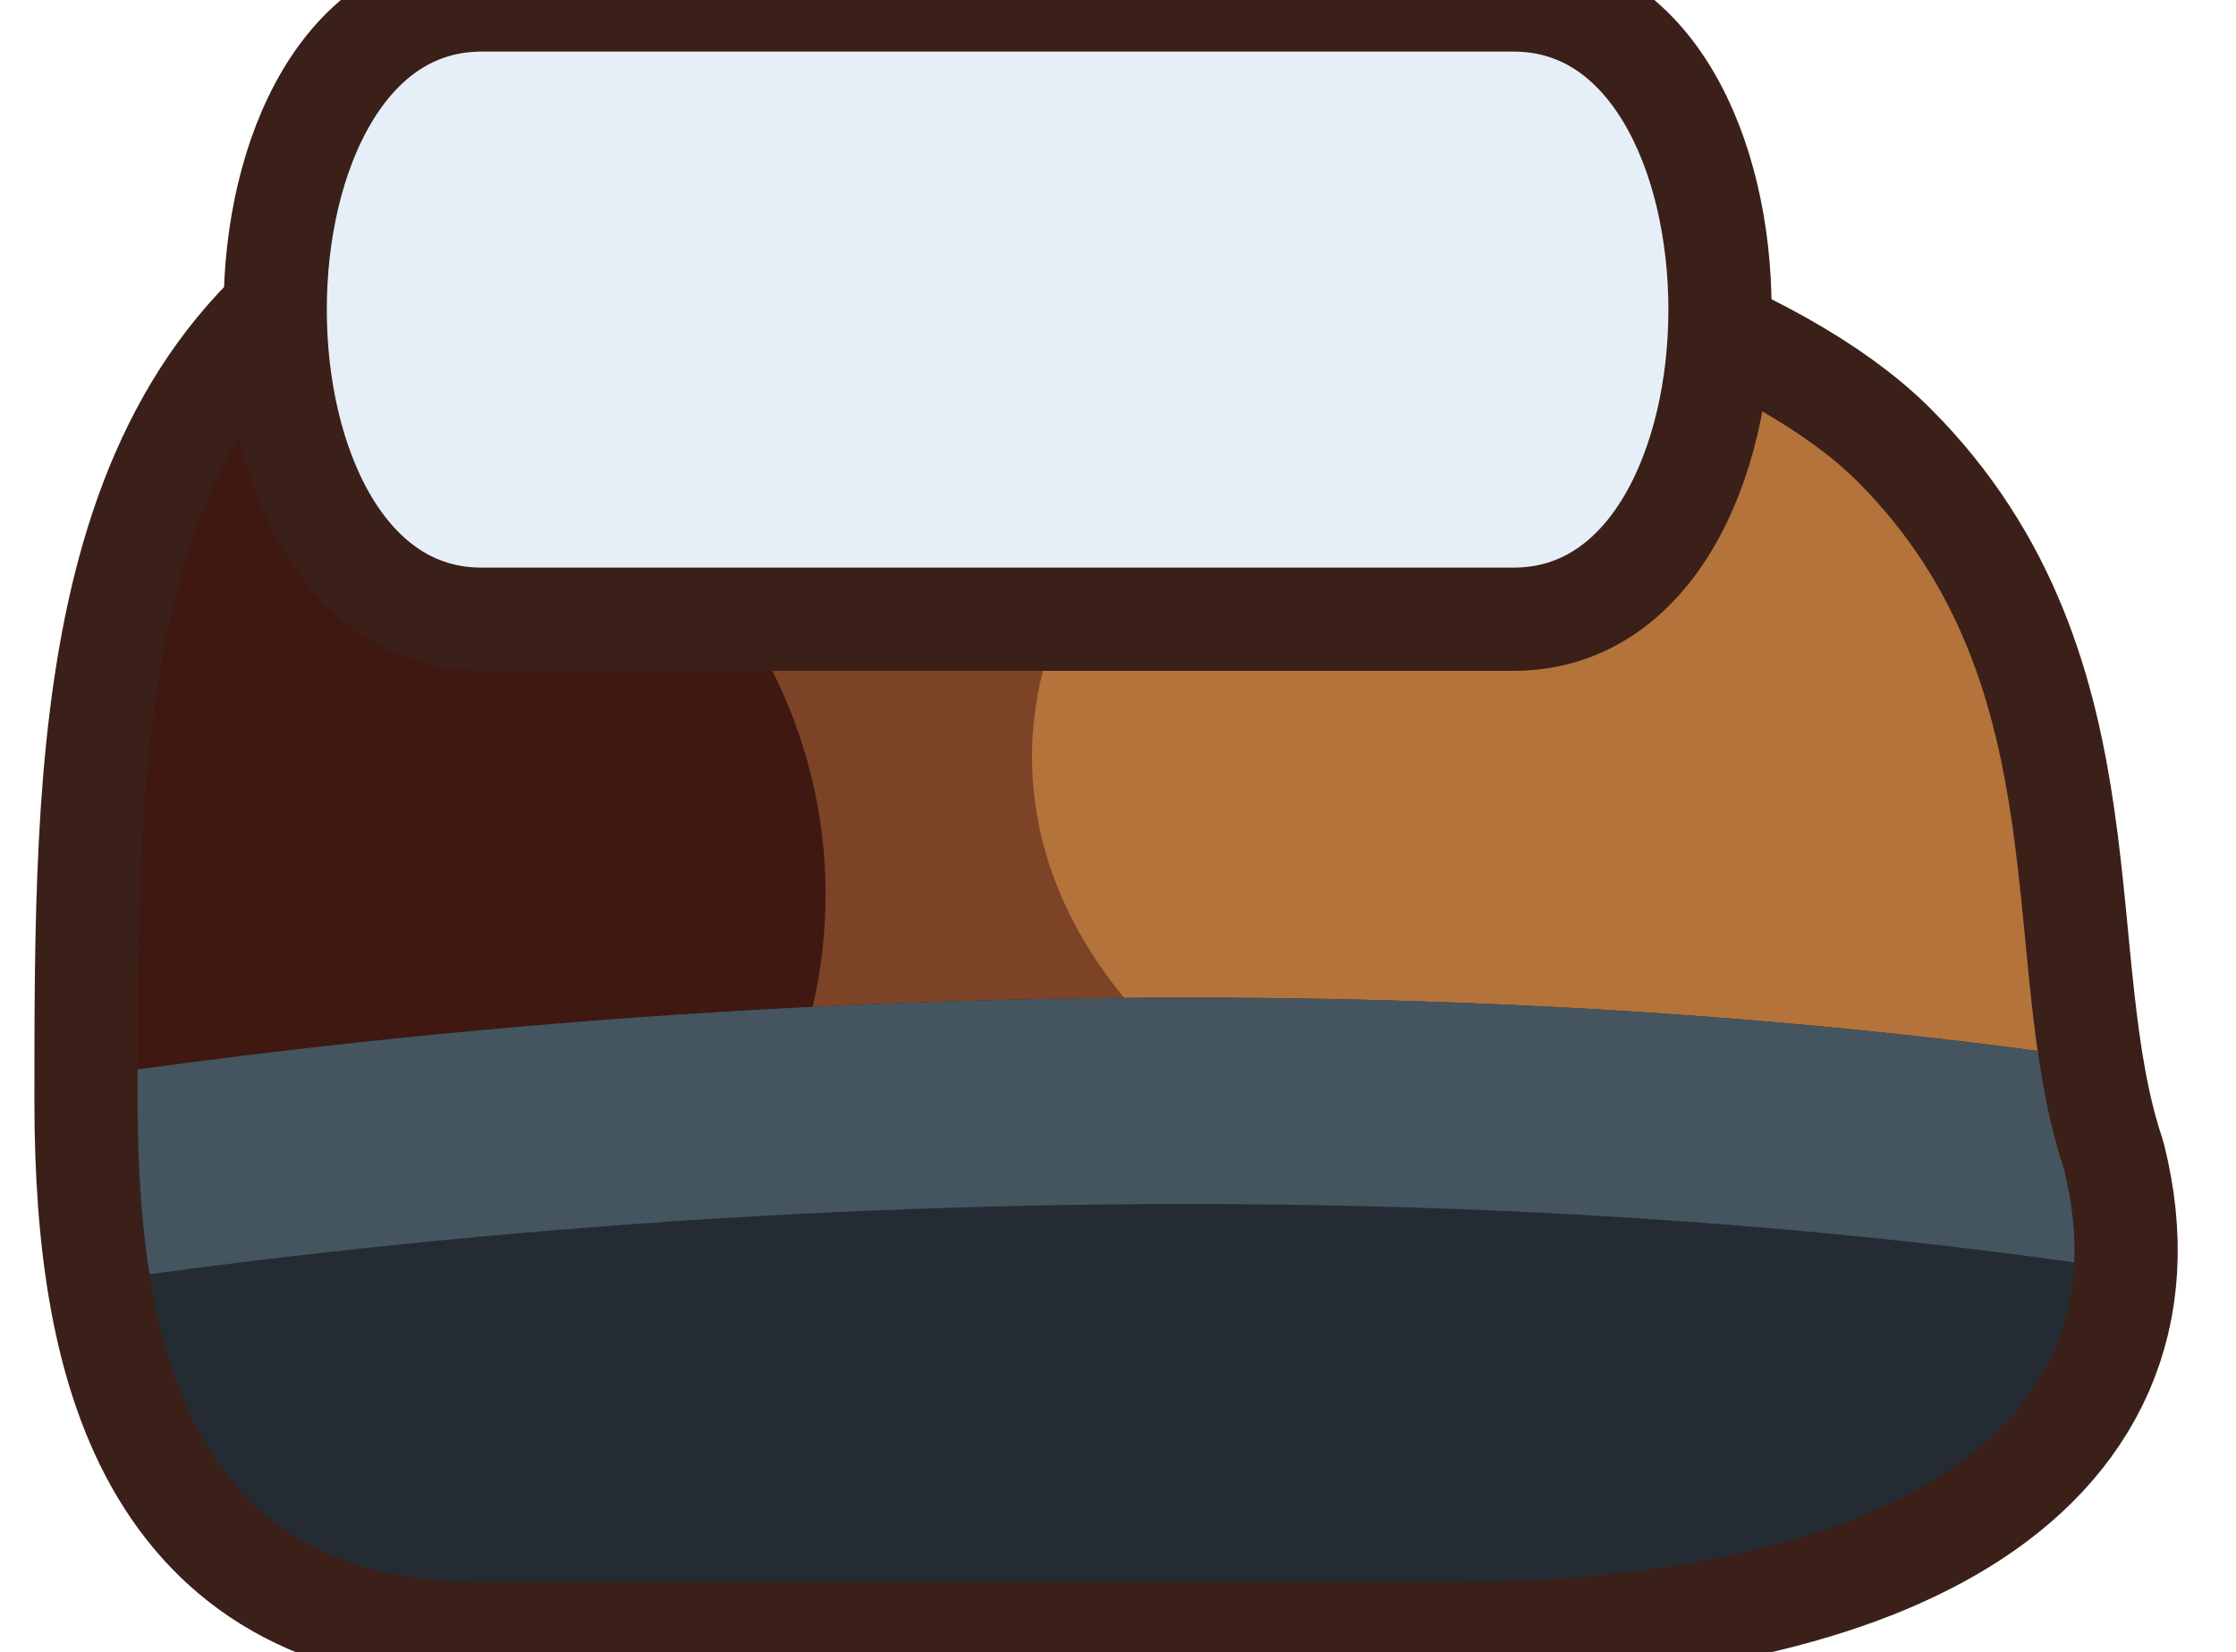
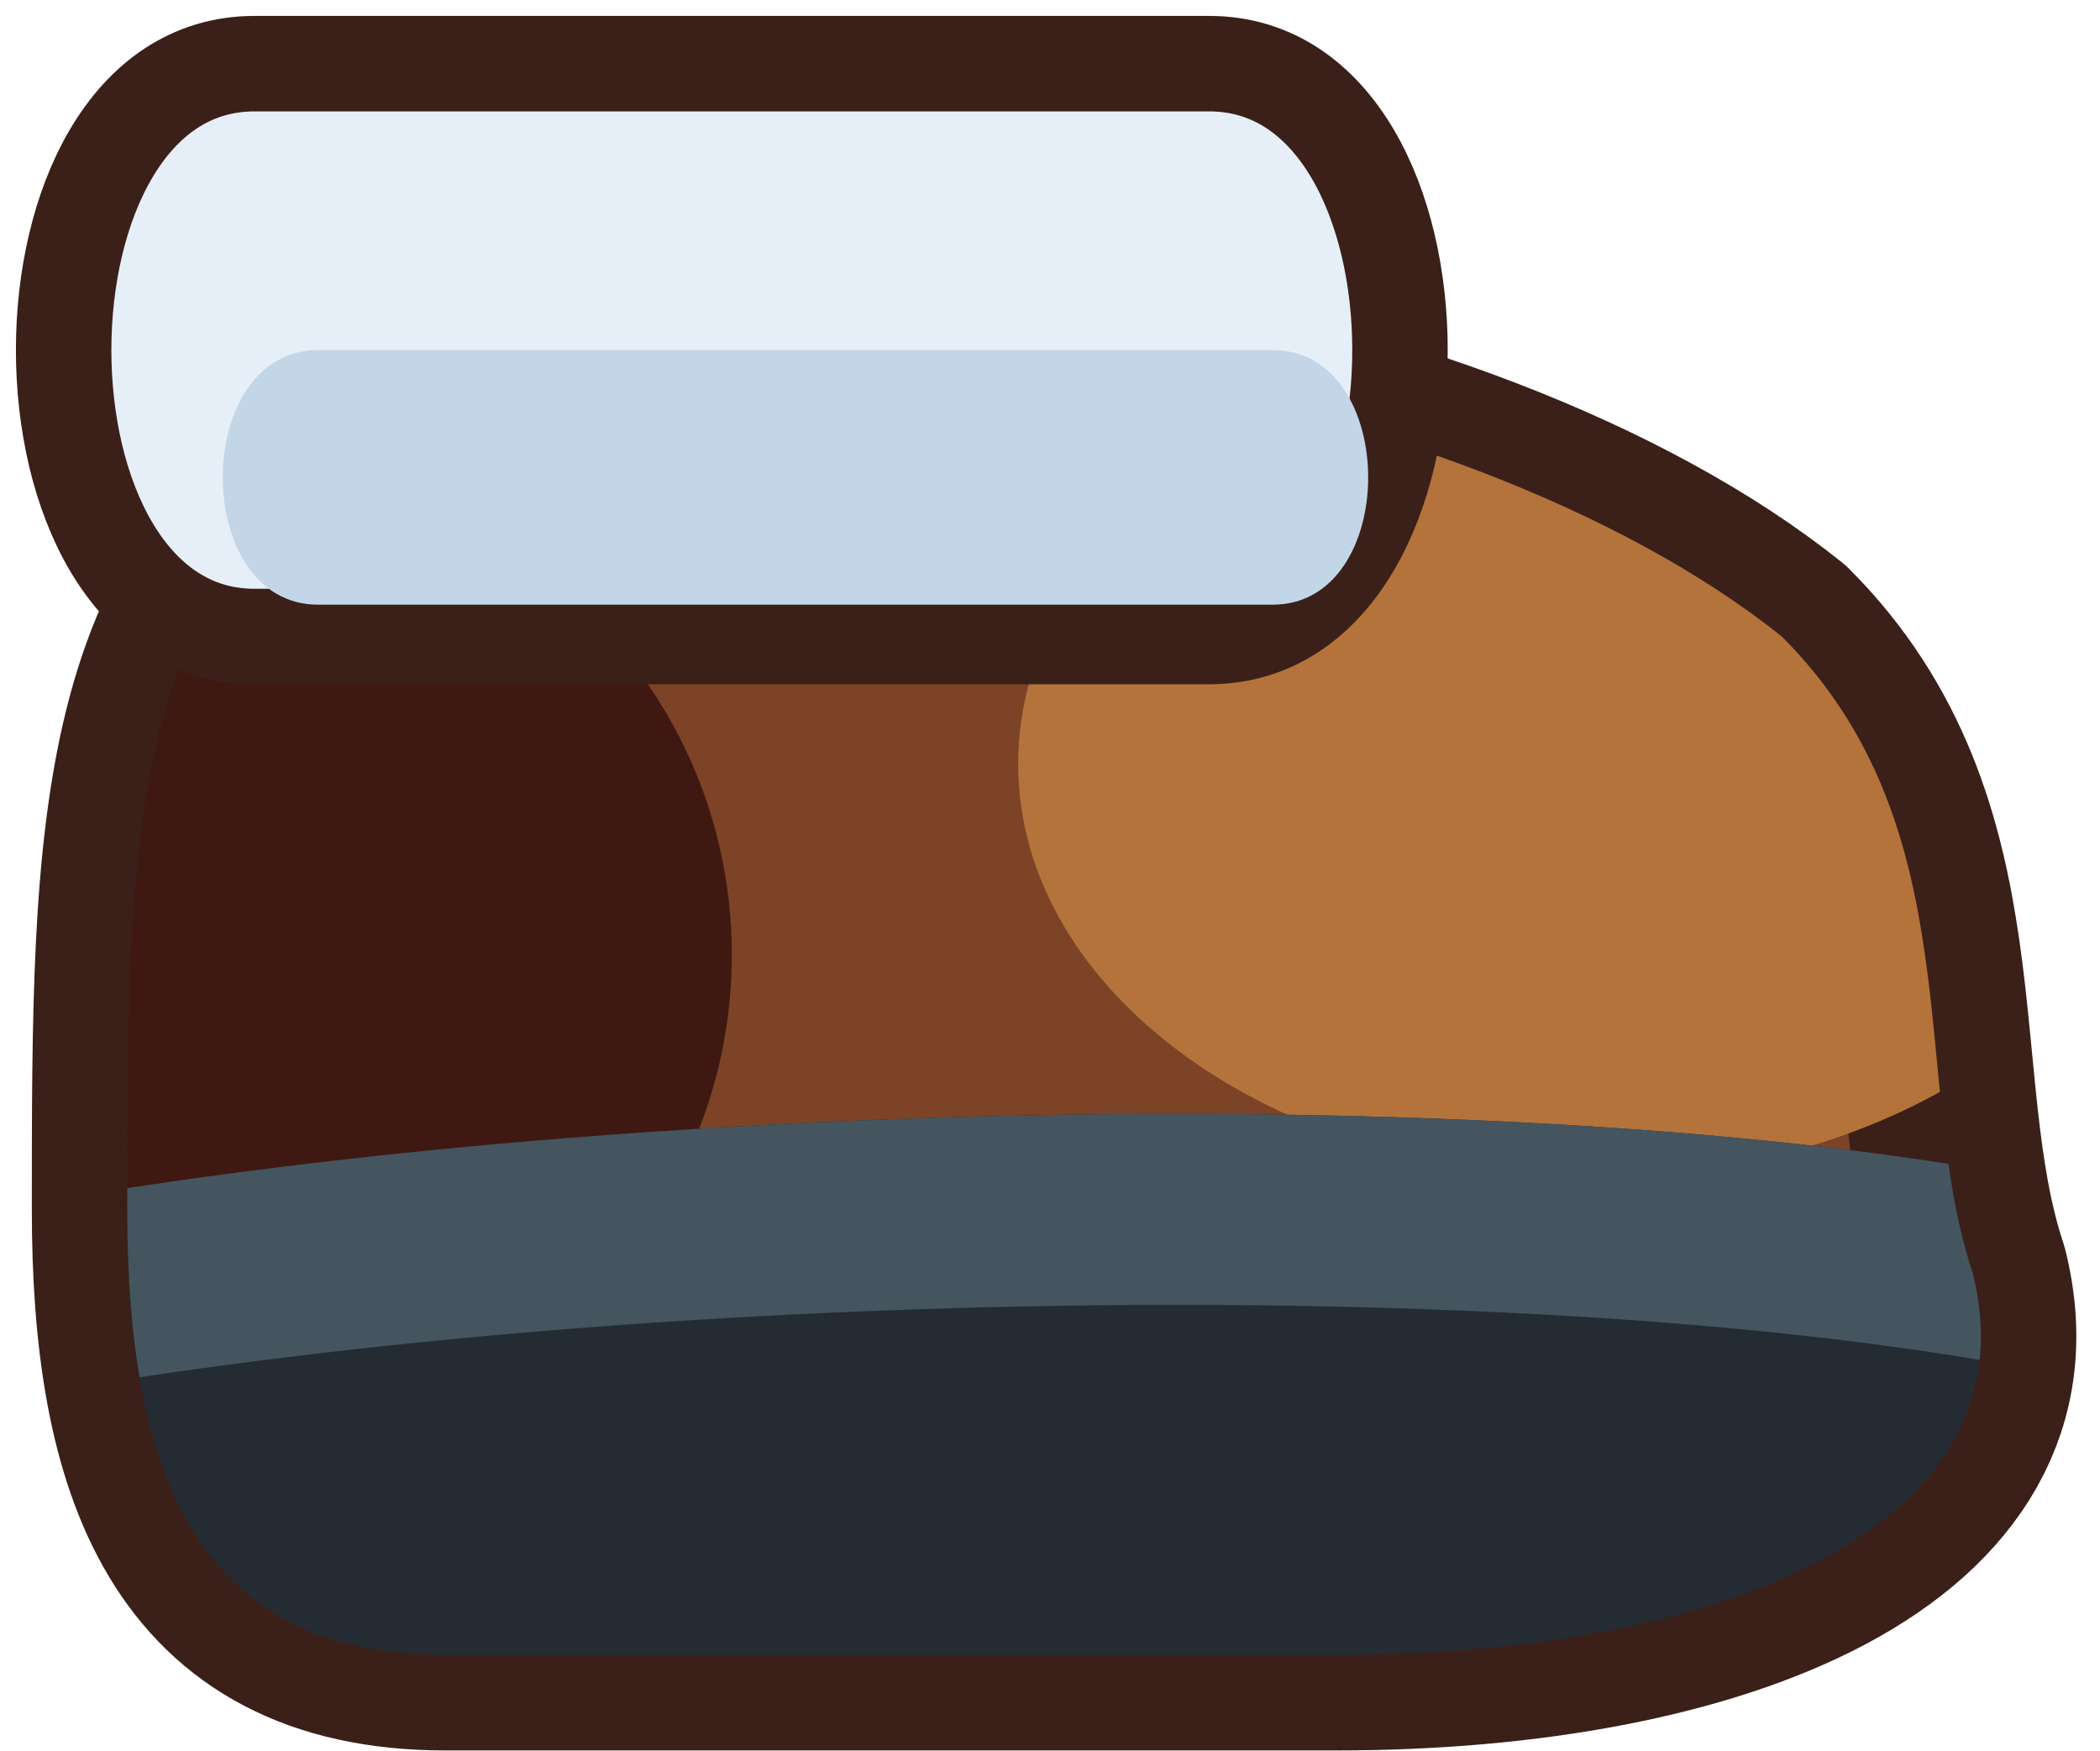
- <svg xmlns="http://www.w3.org/2000/svg" width="65" height="48" viewBox="66 414 65 48" shape-rendering="geometricPrecision">
-   <path d="M 78,422 C 92,418 114,422 120,428 C 126,434 124,442 126,448 C 128,456 120,460 108,460 L 80,460 C 72,460 70,454 70,446 C 70,436 70,426 78,422 Z" fill="#7c4327" stroke="#3a2018" stroke-width="6" stroke-linecap="round" stroke-linejoin="round" />
+ <svg xmlns="http://www.w3.org/2000/svg" width="66" height="55" viewBox="85 408 66 55" shape-rendering="geometricPrecision">
+   <path d="M 97,422 C 109,416 131,420 141,428 C 147,434 145,442 147,448 C 149,456 139,460 127,460 L 99,460 C 91,460 89,454 89,446 C 89,434 89,426 97,422 Z" fill="#7c4327" stroke="#3a2018" stroke-width="6" stroke-linecap="round" stroke-linejoin="round" />
  <defs>
-     <clipPath id="btr">
-       <path d="M 78,422 C 92,418 114,422 120,428 C 126,434 124,442 126,448 C 128,456 120,460 108,460 L 80,460 C 72,460 70,454 70,446 C 70,436 70,426 78,422 Z" />
+     <clipPath id="btn">
+       <path d="M 97,422 C 109,416 131,420 141,428 C 147,434 145,442 147,448 C 149,456 139,460 127,460 L 99,460 C 91,460 89,454 89,446 C 89,434 89,426 97,422 Z" />
    </clipPath>
  </defs>
-   <g clip-path="url(#btr)">
-     <ellipse cx="116" cy="436" rx="20" ry="14" fill="#b4733b" />
-     <ellipse cx="72" cy="440" rx="18" ry="16" fill="#401812" />
-     <path d="M 64,446 C 88,442 114,442 134,446 L 134,464 L 64,464 Z" fill="#242b33" />
-     <path d="M 64,446 C 88,442 114,442 134,446 L 134,452 C 114,448 88,448 64,452 Z" fill="#44555f" />
+   <g clip-path="url(#btn)">
+     <ellipse cx="135" cy="432" rx="18" ry="13" fill="#b4733b" />
+     <ellipse cx="93" cy="438" rx="15" ry="15" fill="#401812" />
+     <path d="M 85,446 C 107,442 139,442 153,446 L 153,466 L 85,466 Z" fill="#242b33" />
+     <path d="M 85,446 C 107,442 139,442 153,446 L 153,452 C 139,448 107,448 85,452 Z" fill="#44555f" />
  </g>
-   <path d="M 80,414 L 110,414 C 118,414 118,432 110,432 L 80,432 C 72,432 72,414 80,414 Z" fill="#e6eff7" stroke="#3a2018" stroke-width="3" stroke-linejoin="round" />
+   <path d="M 93,410 L 123,410 C 131,410 131,428 123,428 L 93,428 C 85,428 85,410 93,410 Z" fill="#e6eff7" stroke="#3a2018" stroke-width="3" stroke-linecap="round" stroke-linejoin="round" />
+   <path d="M 95,419 L 125,419 C 129,419 129,427 125,427 L 95,427 C 91,427 91,419 95,419 Z" fill="#c2d6e8" />
</svg>
